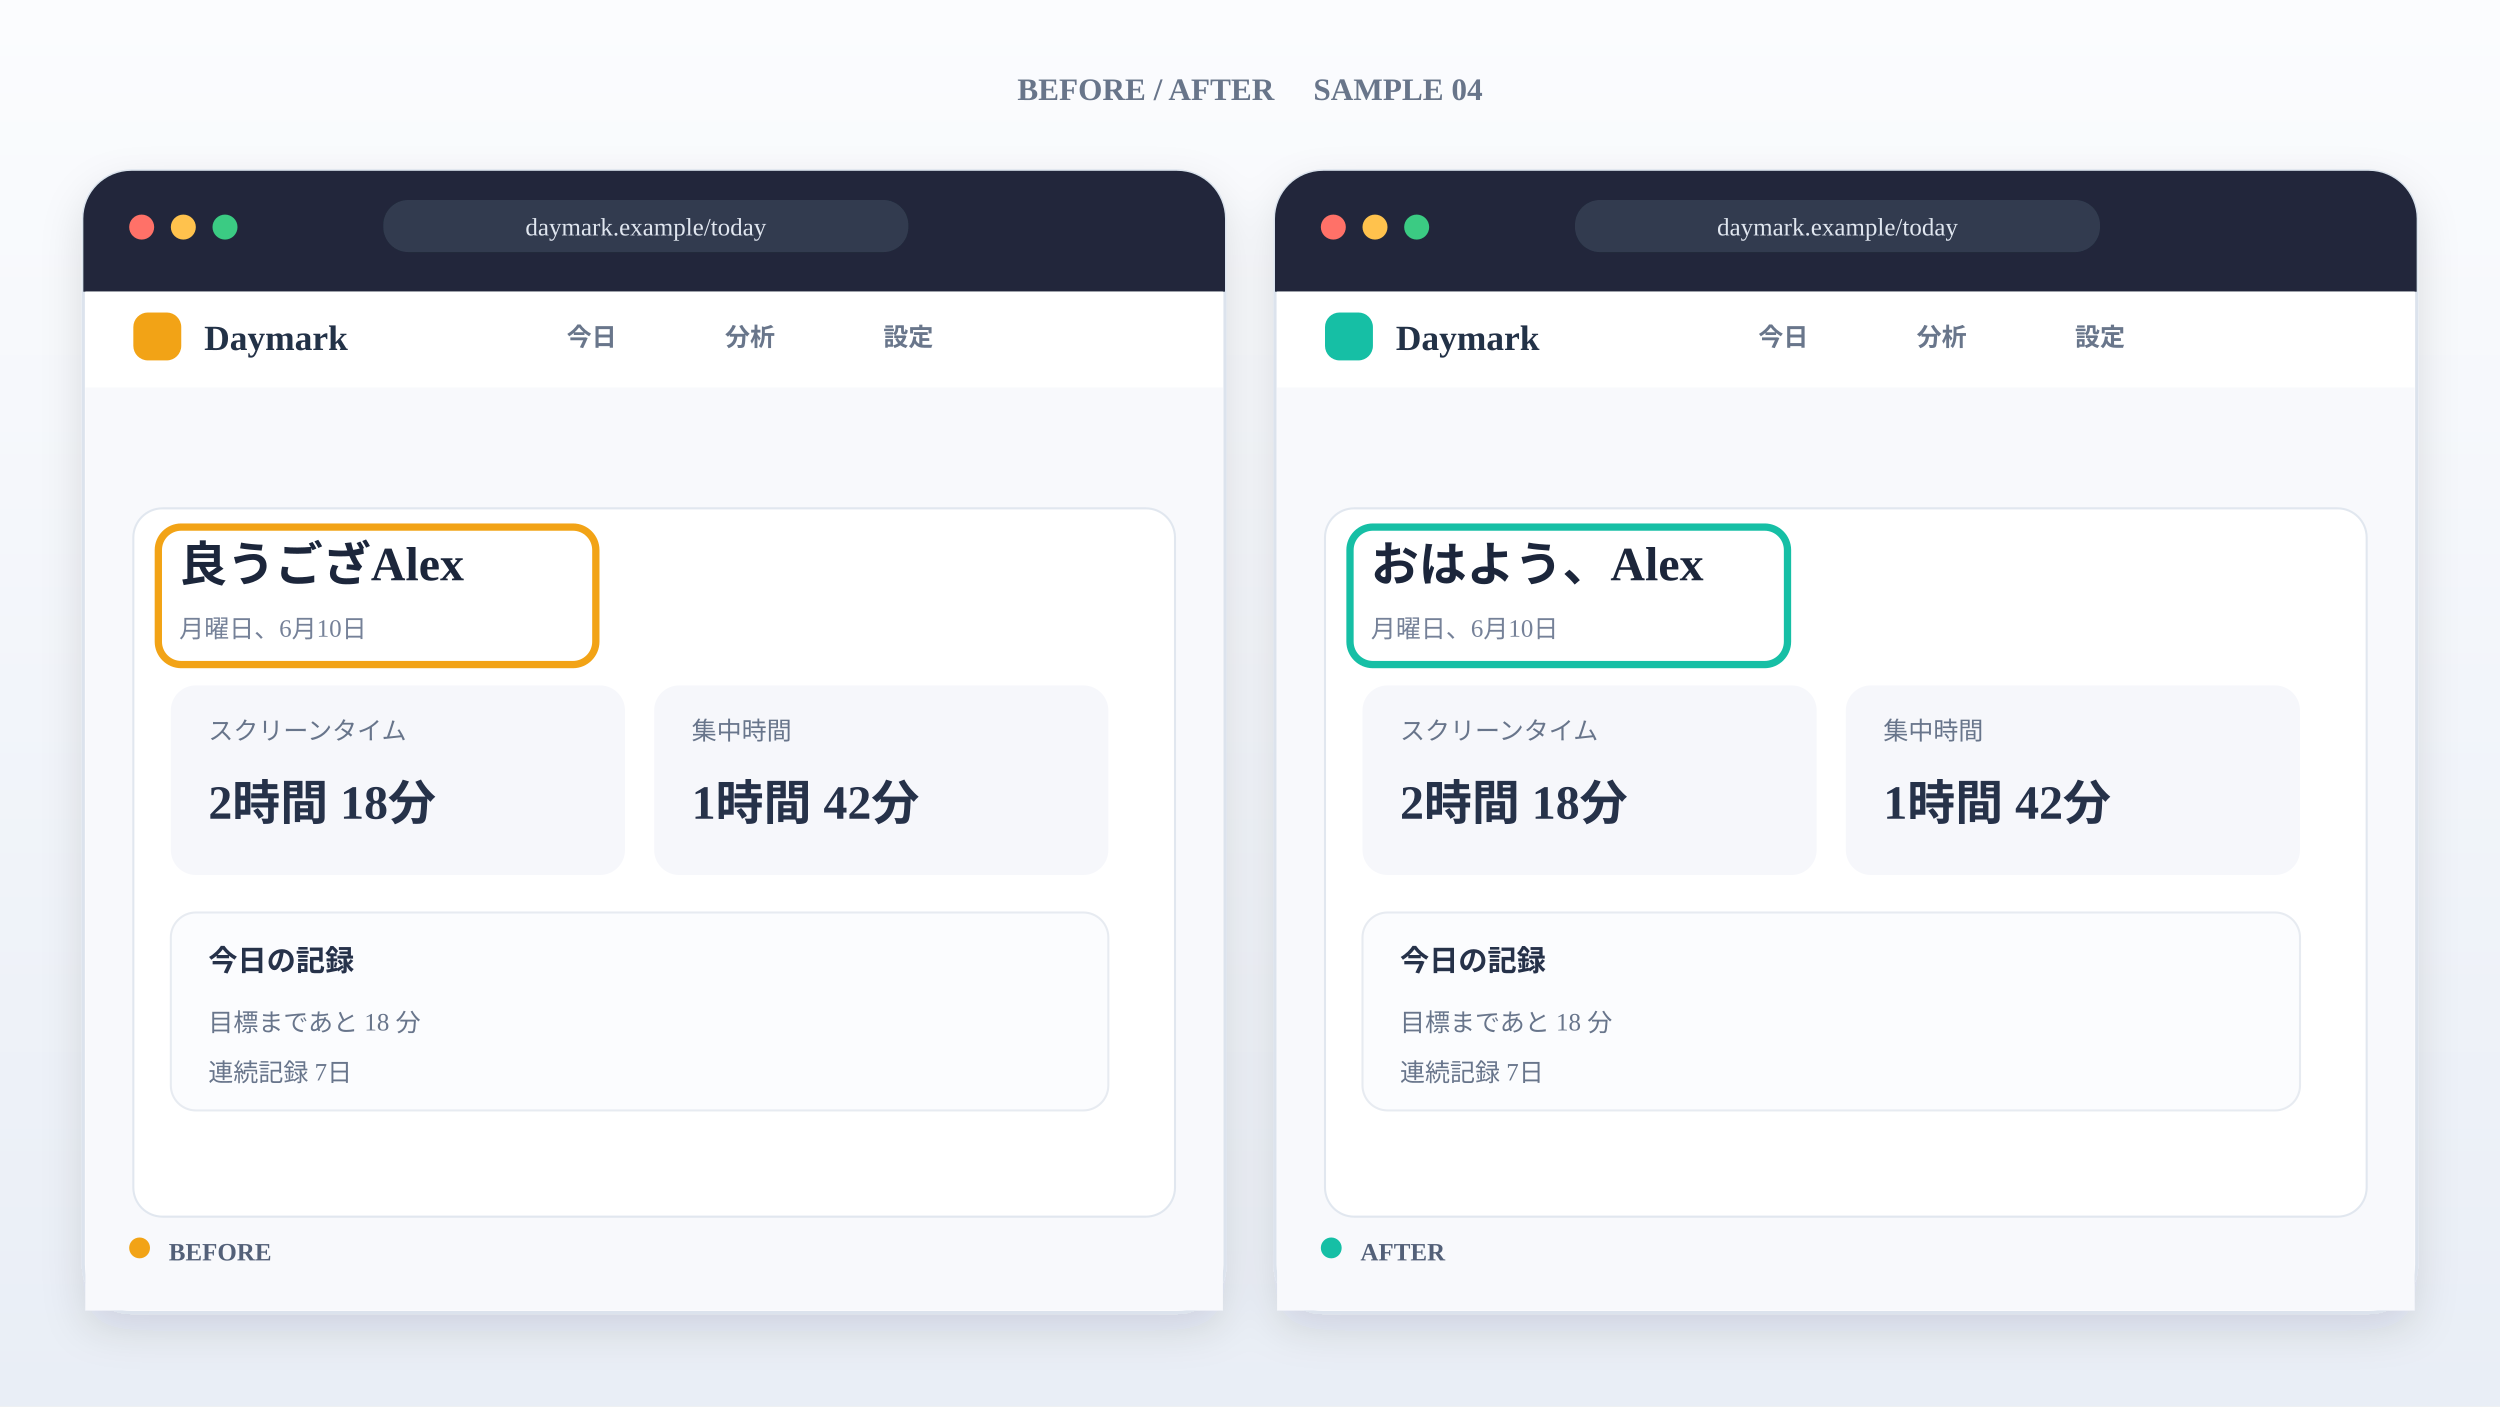
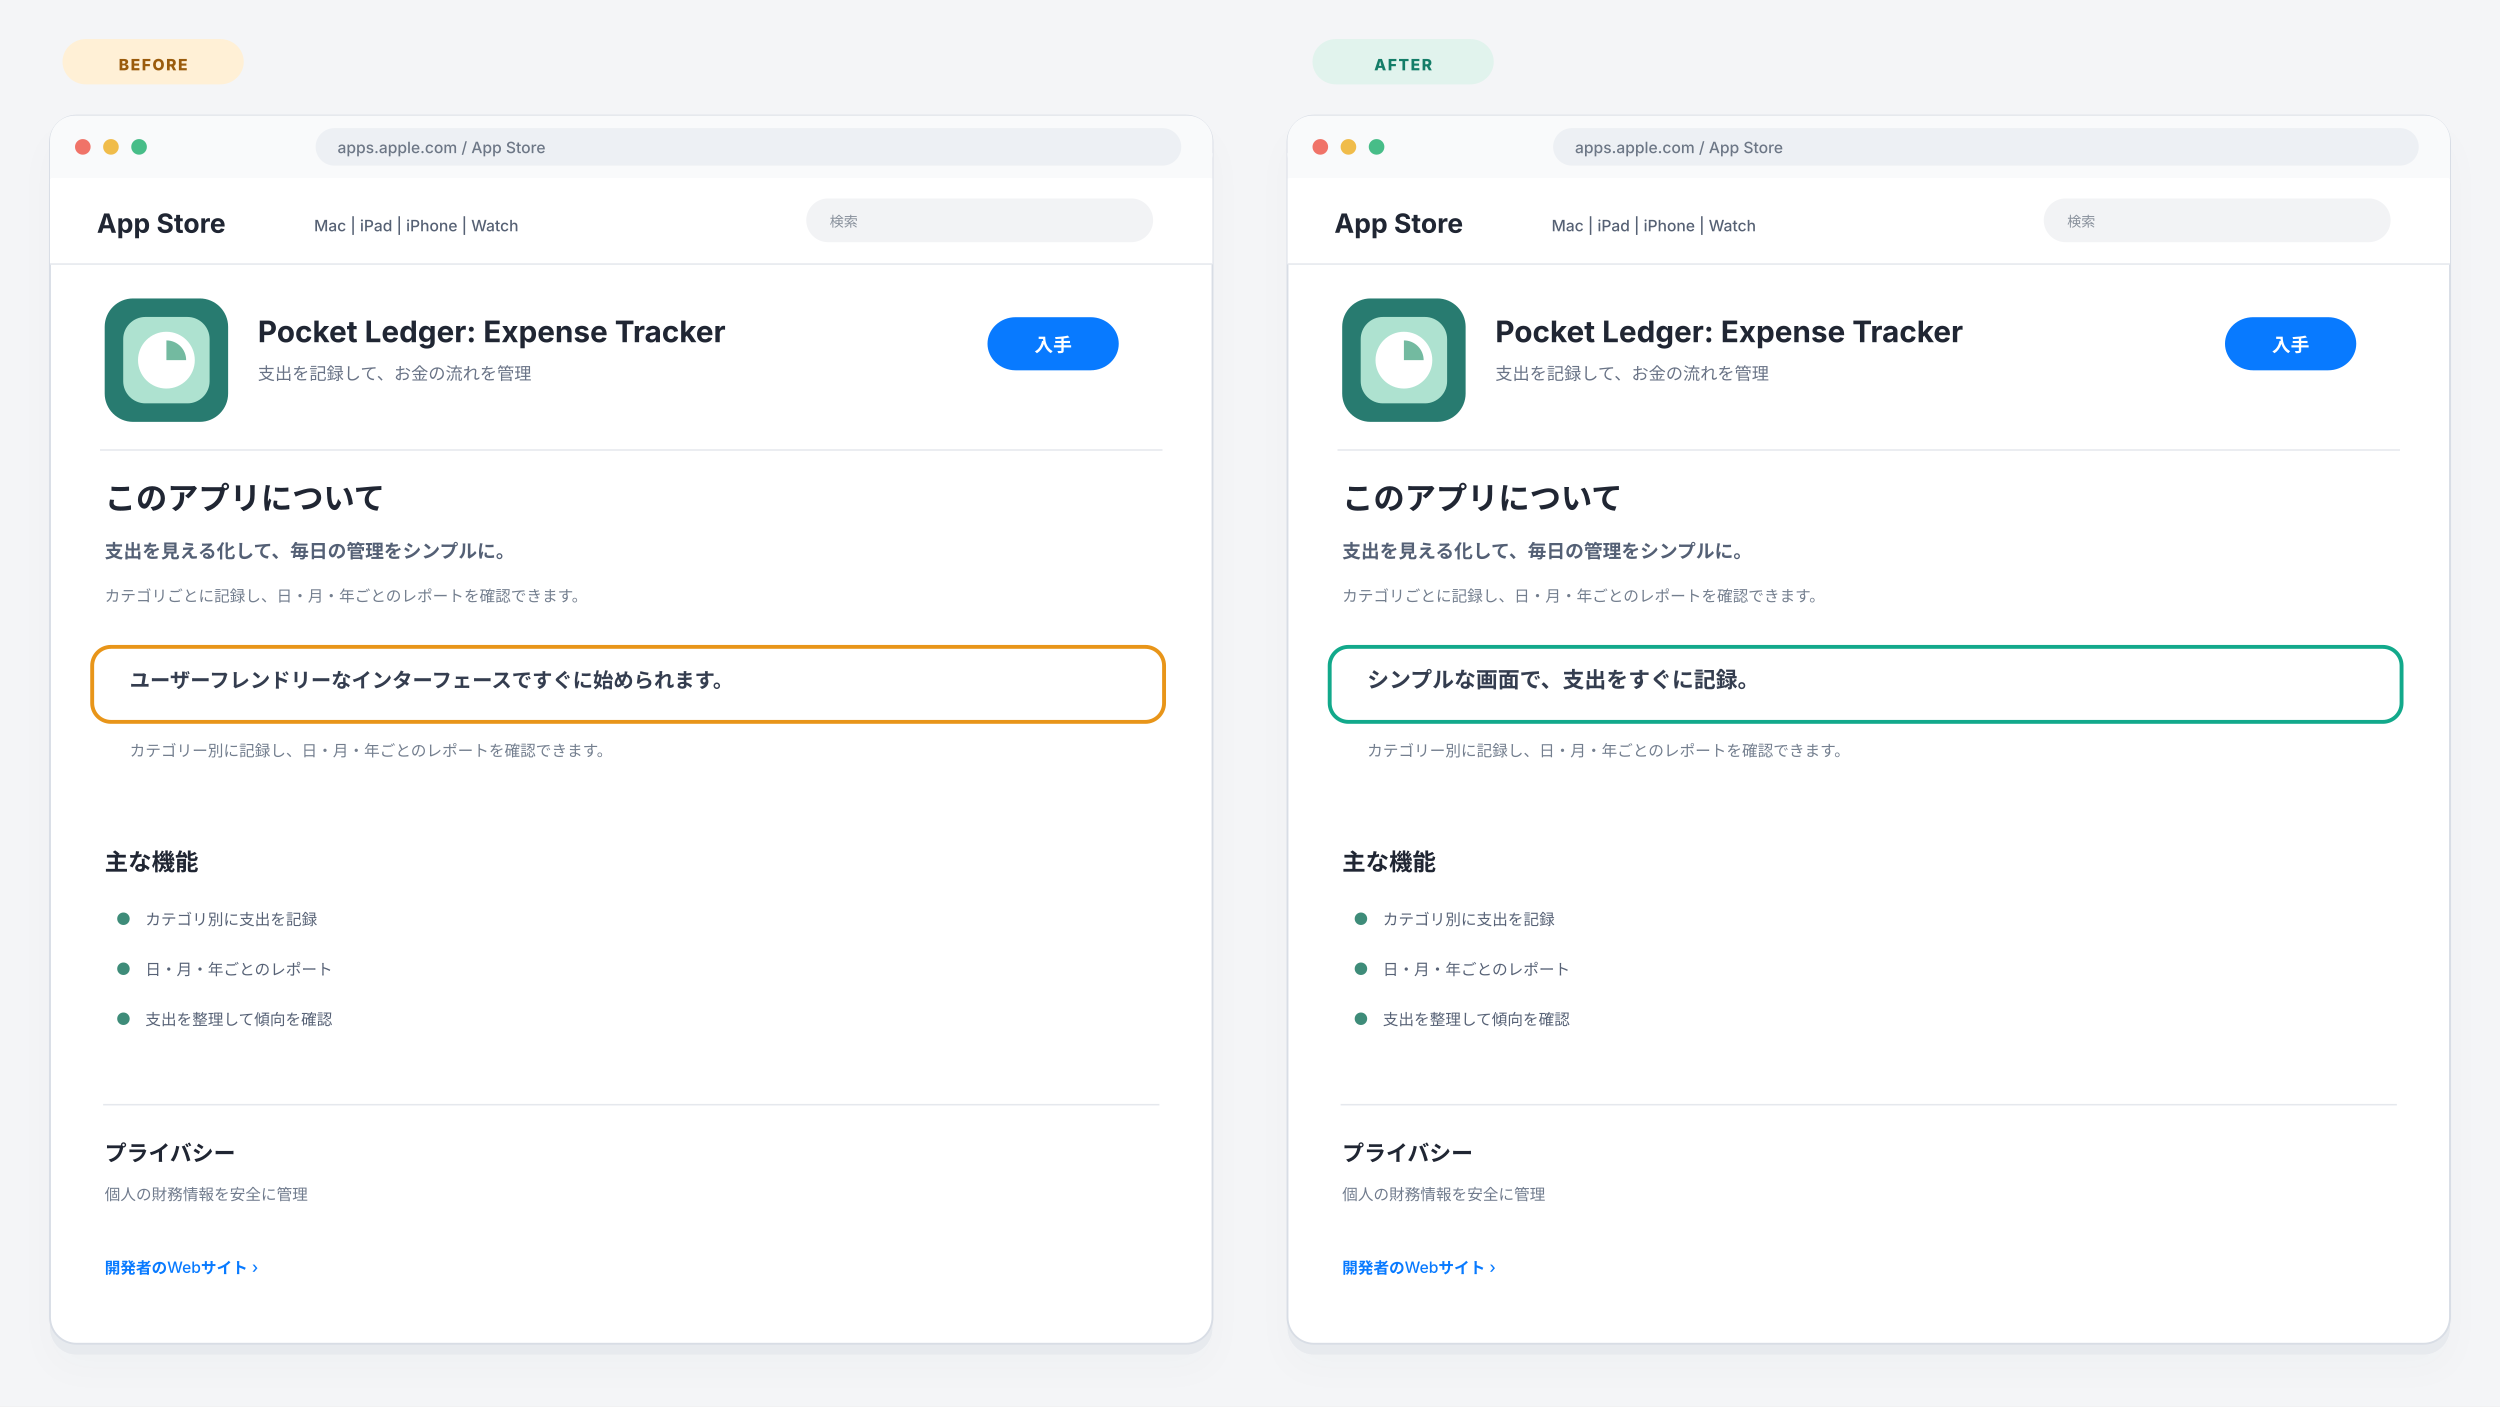
- <svg xmlns="http://www.w3.org/2000/svg" viewBox="0 0 1200 675" width="1200" height="675">
+ <svg xmlns="http://www.w3.org/2000/svg" width="1600" height="900" viewBox="0 0 1600 900">
  <defs>
-     <linearGradient id="bg" x2="0" y2="1">
-       <stop stop-color="#fbfcfe" />
-       <stop offset="1" stop-color="#e9eef6" />
+     <filter id="shadow" x="-10%" y="-10%" width="120%" height="130%">
+       <feDropShadow dx="0" dy="8" stdDeviation="11" flood-color="#1e293b" flood-opacity=".10" />
+     </filter>
+     <filter id="cardShadow" x="-10%" y="-10%" width="120%" height="130%">
+       <feDropShadow dx="0" dy="3" stdDeviation="5" flood-color="#1e293b" flood-opacity=".10" />
+     </filter>
+     <linearGradient id="photo" x1="0" y1="0" x2="1" y2="1">
+       <stop stop-color="#ead8c6" />
+       <stop offset=".48" stop-color="#b8cad0" />
+       <stop offset="1" stop-color="#5a737c" />
    </linearGradient>
-     <filter id="shadow" x="-10%" y="-10%" width="120%" height="130%">
-       <feDropShadow dx="0" dy="8" stdDeviation="10" flood-color="#17243a" flood-opacity=".12" />
-     </filter>
+     <linearGradient id="hero" x1="0" y1="0" x2="1" y2="1">
+       <stop stop-color="#f7f5ff" />
+       <stop offset="1" stop-color="#eef8f6" />
+     </linearGradient>
  </defs>
-   <rect width="1200" height="675" fill="url(#bg)" />
-   <text x="600" y="48" font-size="15" font-weight="750" text-anchor="middle" fill="#68758a">BEFORE / AFTER　 SAMPLE 04</text>
-   <g filter="url(#shadow)">
-     <g>
-       <rect x="40" y="82" width="548" height="548" rx="23" fill="#fff" stroke="#dce3ed" stroke-width="1.5" />
-       <path d="M63 82h502a23 23 0 0 1 23 23v35H40V105a23 23 0 0 1 23-23z" fill="#20283a" />
-       <circle cx="68" cy="109" r="6" fill="#ff7167" />
-       <circle cx="88" cy="109" r="6" fill="#ffc24d" />
-       <circle cx="108" cy="109" r="6" fill="#3acb83" />
-       <rect x="184" y="96" width="252" height="25" rx="12" fill="#323b50" />
-       <text x="310" y="113" font-size="12" font-weight="500" text-anchor="middle" fill="#e0e6ef">daymark.example/today</text>
-       <rect x="41" y="140" width="546" height="46" fill="#fff" />
-       <rect x="64" y="150" width="23" height="23" rx="7" fill="#F2A313" stroke="none" stroke-width="1" />
-       <text x="98" y="168" font-size="17" font-weight="750" text-anchor="start" fill="#243047">Daymark</text>
-       <text x="272" y="166" font-size="12" font-weight="550" text-anchor="start" fill="#69768b">今日</text>
-       <text x="348" y="166" font-size="12" font-weight="550" text-anchor="start" fill="#69768b">分析</text>
-       <text x="424" y="166" font-size="12" font-weight="550" text-anchor="start" fill="#69768b">設定</text>
-       <rect x="41" y="186" width="546" height="443" fill="#f8f9fc" />
-       <rect x="64" y="244" width="500" height="340" rx="14" fill="#fff" stroke="#e1e7ef" stroke-width="1" />
-       <text x="86" y="279" font-size="23" font-weight="750" text-anchor="start" fill="#1b263b">良うござAlex</text>
-       <text x="86" y="306" font-size="12" font-weight="500" text-anchor="start" fill="#758198">月曜日、6月10日</text>
-       <rect x="82" y="329" width="218" height="91" rx="12" fill="#f6f7fb" stroke="none" stroke-width="1" />
-       <text x="100" y="355" font-size="12" font-weight="500" text-anchor="start" fill="#68758b">スクリーンタイム</text>
-       <text x="100" y="393" font-size="23" font-weight="700" text-anchor="start" fill="#25304a">2時間 18分</text>
-       <rect x="314" y="329" width="218" height="91" rx="12" fill="#f6f7fb" stroke="none" stroke-width="1" />
-       <text x="332" y="355" font-size="12" font-weight="500" text-anchor="start" fill="#68758b">集中時間</text>
-       <text x="332" y="393" font-size="23" font-weight="700" text-anchor="start" fill="#25304a">1時間 42分</text>
-       <rect x="82" y="438" width="450" height="95" rx="12" fill="#fbfcfe" stroke="#e7ebf1" stroke-width="1" />
-       <text x="100" y="466" font-size="14" font-weight="700" text-anchor="start" fill="#25304a">今日の記録</text>
-       <text x="100" y="495" font-size="12" font-weight="500" text-anchor="start" fill="#68758b">目標まであと 18 分</text>
-       <text x="100" y="519" font-size="12" font-weight="500" text-anchor="start" fill="#68758b">連続記録   7日</text>
-       <rect x="76" y="253" width="210" height="66" rx="11" fill="none" stroke="#F2A313" stroke-width="3.5" />
-       <rect x="62" y="594" width="10" height="10" rx="5" fill="#F2A313" />
-       <text x="81" y="605" font-size="12" font-weight="750" text-anchor="start" fill="#526078">BEFORE</text>
-     </g>
-     <g>
-       <rect x="612" y="82" width="548" height="548" rx="23" fill="#fff" stroke="#dce3ed" stroke-width="1.5" />
-       <path d="M635 82h502a23 23 0 0 1 23 23v35H612V105a23 23 0 0 1 23-23z" fill="#20283a" />
-       <circle cx="640" cy="109" r="6" fill="#ff7167" />
-       <circle cx="660" cy="109" r="6" fill="#ffc24d" />
-       <circle cx="680" cy="109" r="6" fill="#3acb83" />
-       <rect x="756" y="96" width="252" height="25" rx="12" fill="#323b50" />
-       <text x="882" y="113" font-size="12" font-weight="500" text-anchor="middle" fill="#e0e6ef">daymark.example/today</text>
-       <rect x="613" y="140" width="546" height="46" fill="#fff" />
-       <rect x="636" y="150" width="23" height="23" rx="7" fill="#13BFA5" stroke="none" stroke-width="1" />
-       <text x="670" y="168" font-size="17" font-weight="750" text-anchor="start" fill="#243047">Daymark</text>
-       <text x="844" y="166" font-size="12" font-weight="550" text-anchor="start" fill="#69768b">今日</text>
-       <text x="920" y="166" font-size="12" font-weight="550" text-anchor="start" fill="#69768b">分析</text>
-       <text x="996" y="166" font-size="12" font-weight="550" text-anchor="start" fill="#69768b">設定</text>
-       <rect x="613" y="186" width="546" height="443" fill="#f8f9fc" />
-       <rect x="636" y="244" width="500" height="340" rx="14" fill="#fff" stroke="#e1e7ef" stroke-width="1" />
-       <text x="658" y="279" font-size="23" font-weight="750" text-anchor="start" fill="#1b263b">おはよう、Alex</text>
-       <text x="658" y="306" font-size="12" font-weight="500" text-anchor="start" fill="#758198">月曜日、6月10日</text>
-       <rect x="654" y="329" width="218" height="91" rx="12" fill="#f6f7fb" stroke="none" stroke-width="1" />
-       <text x="672" y="355" font-size="12" font-weight="500" text-anchor="start" fill="#68758b">スクリーンタイム</text>
-       <text x="672" y="393" font-size="23" font-weight="700" text-anchor="start" fill="#25304a">2時間 18分</text>
-       <rect x="886" y="329" width="218" height="91" rx="12" fill="#f6f7fb" stroke="none" stroke-width="1" />
-       <text x="904" y="355" font-size="12" font-weight="500" text-anchor="start" fill="#68758b">集中時間</text>
-       <text x="904" y="393" font-size="23" font-weight="700" text-anchor="start" fill="#25304a">1時間 42分</text>
-       <rect x="654" y="438" width="450" height="95" rx="12" fill="#fbfcfe" stroke="#e7ebf1" stroke-width="1" />
-       <text x="672" y="466" font-size="14" font-weight="700" text-anchor="start" fill="#25304a">今日の記録</text>
-       <text x="672" y="495" font-size="12" font-weight="500" text-anchor="start" fill="#68758b">目標まであと 18 分</text>
-       <text x="672" y="519" font-size="12" font-weight="500" text-anchor="start" fill="#68758b">連続記録   7日</text>
-       <rect x="648" y="253" width="210" height="66" rx="11" fill="none" stroke="#13BFA5" stroke-width="3.5" />
-       <rect x="634" y="594" width="10" height="10" rx="5" fill="#13BFA5" />
-       <text x="653" y="605" font-size="12" font-weight="750" text-anchor="start" fill="#526078">AFTER</text>
-     </g>
-   </g>
+   <rect width="1600" height="900" fill="#f4f5f7" />
+   <rect x="40" y="25" width="116" height="29" rx="15" fill="#fff0d6" />
+   <text x="98" y="45" font-family="Inter, 'Noto Sans JP', 'Yu Gothic', Meiryo, sans-serif" font-size="10" font-weight="800" text-anchor="middle" fill="#9a5b0c" letter-spacing="1">BEFORE</text>
+   <rect x="840" y="25" width="116" height="29" rx="15" fill="#e1f3ed" />
+   <text x="898" y="45" font-family="Inter, 'Noto Sans JP', 'Yu Gothic', Meiryo, sans-serif" font-size="10" font-weight="800" text-anchor="middle" fill="#147d68" letter-spacing="1">AFTER</text>
+   <rect x="32" y="81" width="744" height="786" rx="17" fill="#bbc3cf" opacity=".22" filter="url(#shadow)" />
+   <rect x="32" y="74" width="744" height="786" rx="17" fill="#fff" stroke="#d8dde5" stroke-width="1.2" />
+   <rect x="32" y="74" width="744" height="40" rx="16" fill="#f9fafb" />
+   <rect x="32" y="98" width="744" height="16" rx="0" fill="#f9fafb" />
+   <circle cx="53" cy="94" r="5" fill="#f07368" />
+   <circle cx="71" cy="94" r="5" fill="#f0bc4a" />
+   <circle cx="89" cy="94" r="5" fill="#47bd88" />
+   <rect x="202" y="82" width="554" height="24" rx="12" fill="#edf0f4" />
+   <text x="216" y="98" font-family="Inter, 'Noto Sans JP', 'Yu Gothic', Meiryo, sans-serif" font-size="10" font-weight="500" text-anchor="start" fill="#6d7786">apps.apple.com / App Store</text>
+   <rect x="32" y="114" width="744" height="55" rx="0" fill="#fff" />
+   <line x1="32" y1="169" x2="776" y2="169" stroke="#e5e8ed" stroke-width="1" />
+   <text x="62" y="149" font-family="Inter, 'Noto Sans JP', 'Yu Gothic', Meiryo, sans-serif" font-size="17" font-weight="700" text-anchor="start" fill="#202633">App Store</text>
+   <text x="201" y="148" font-family="Inter, 'Noto Sans JP', 'Yu Gothic', Meiryo, sans-serif" font-size="10" font-weight="550" text-anchor="start" fill="#566174">Mac  |  iPad  |  iPhone  |  Watch</text>
+   <rect x="516" y="127" width="222" height="28" rx="14" fill="#f2f3f5" />
+   <text x="531" y="145" font-family="Inter, 'Noto Sans JP', 'Yu Gothic', Meiryo, sans-serif" font-size="9" font-weight="500" text-anchor="start" fill="#89919c">検索</text>
+   <rect x="67" y="191" width="79" height="79" rx="18.17" fill="#287b70" />
+   <rect x="78.85" y="202.85" width="55.3" height="55.3" rx="14.22" fill="#b7e9d6" opacity=".94" />
+   <circle cx="106.5" cy="230.5" r="18.17" fill="#fff" />
+   <path d="M 106.5 217.86 A 12.64 12.64 0 0 1 119.14 230.5 L 106.5 230.5 Z" fill="#73baa0" />
+   <text x="165" y="219" font-family="Inter, 'Noto Sans JP', 'Yu Gothic', Meiryo, sans-serif" font-size="19" font-weight="720" text-anchor="start" fill="#202633">Pocket Ledger: Expense Tracker</text>
+   <text x="165" y="243" font-family="Inter, 'Noto Sans JP', 'Yu Gothic', Meiryo, sans-serif" font-size="11" font-weight="500" text-anchor="start" fill="#697386">支出を記録して、お金の流れを管理</text>
+   <rect x="632" y="203" width="84" height="34" rx="18" fill="#087aff" />
+   <text x="674" y="225" font-family="Inter, 'Noto Sans JP', 'Yu Gothic', Meiryo, sans-serif" font-size="12" font-weight="700" text-anchor="middle" fill="#fff">入手</text>
+   <line x1="64" y1="288" x2="744" y2="288" stroke="#e5e8ed" stroke-width="1" />
+   <text x="67" y="326" font-family="Inter, 'Noto Sans JP', 'Yu Gothic', Meiryo, sans-serif" font-size="20" font-weight="720" text-anchor="start" fill="#202633">このアプリについて</text>
+   <text x="67" y="357" font-family="Inter, 'Noto Sans JP', 'Yu Gothic', Meiryo, sans-serif" font-size="12" font-weight="550" text-anchor="start" fill="#546075">支出を見える化して、毎日の管理をシンプルに。</text>
+   <text x="67" y="385" font-family="Inter, 'Noto Sans JP', 'Yu Gothic', Meiryo, sans-serif" font-size="10" font-weight="500" text-anchor="start" fill="#737e8e">カテゴリごとに記録し、日・月・年ごとのレポートを確認できます。</text>
+   <rect x="70" y="413" width="663" height="85" rx="7" fill="#fff" />
+   <rect x="59" y="414" width="686" height="48" rx="12" fill="none" stroke="#e89519" stroke-width="2.5" />
+   <text x="83" y="440" font-family="Inter, 'Noto Sans JP', 'Yu Gothic', Meiryo, sans-serif" font-size="13" font-weight="550" text-anchor="start" fill="#343d4f">ユーザーフレンドリーなインターフェースですぐに始められます。</text>
+   <text x="83" y="484" font-family="Inter, 'Noto Sans JP', 'Yu Gothic', Meiryo, sans-serif" font-size="10" font-weight="500" text-anchor="start" fill="#737e8e">カテゴリー別に記録し、日・月・年ごとのレポートを確認できます。</text>
+   <text x="67" y="557" font-family="Inter, 'Noto Sans JP', 'Yu Gothic', Meiryo, sans-serif" font-size="15" font-weight="680" text-anchor="start" fill="#202633">主な機能</text>
+   <circle cx="79" cy="588" r="4" fill="#3e8c79" />
+   <text x="93" y="592" font-family="Inter, 'Noto Sans JP', 'Yu Gothic', Meiryo, sans-serif" font-size="10" font-weight="500" text-anchor="start" fill="#576276">カテゴリ別に支出を記録</text>
+   <circle cx="79" cy="620" r="4" fill="#3e8c79" />
+   <text x="93" y="624" font-family="Inter, 'Noto Sans JP', 'Yu Gothic', Meiryo, sans-serif" font-size="10" font-weight="500" text-anchor="start" fill="#576276">日・月・年ごとのレポート</text>
+   <circle cx="79" cy="652" r="4" fill="#3e8c79" />
+   <text x="93" y="656" font-family="Inter, 'Noto Sans JP', 'Yu Gothic', Meiryo, sans-serif" font-size="10" font-weight="500" text-anchor="start" fill="#576276">支出を整理して傾向を確認</text>
+   <line x1="66" y1="707" x2="742" y2="707" stroke="#e5e8ed" stroke-width="1" />
+   <text x="67" y="743" font-family="Inter, 'Noto Sans JP', 'Yu Gothic', Meiryo, sans-serif" font-size="14" font-weight="650" text-anchor="start" fill="#202633">プライバシー</text>
+   <text x="67" y="768" font-family="Inter, 'Noto Sans JP', 'Yu Gothic', Meiryo, sans-serif" font-size="10" font-weight="500" text-anchor="start" fill="#707b8d">個人の財務情報を安全に管理</text>
+   <text x="67" y="815" font-family="Inter, 'Noto Sans JP', 'Yu Gothic', Meiryo, sans-serif" font-size="10" font-weight="550" text-anchor="start" fill="#087aff">開発者のWebサイト  ›</text>
+   <rect x="824" y="81" width="744" height="786" rx="17" fill="#bbc3cf" opacity=".22" filter="url(#shadow)" />
+   <rect x="824" y="74" width="744" height="786" rx="17" fill="#fff" stroke="#d8dde5" stroke-width="1.2" />
+   <rect x="824" y="74" width="744" height="40" rx="16" fill="#f9fafb" />
+   <rect x="824" y="98" width="744" height="16" rx="0" fill="#f9fafb" />
+   <circle cx="845" cy="94" r="5" fill="#f07368" />
+   <circle cx="863" cy="94" r="5" fill="#f0bc4a" />
+   <circle cx="881" cy="94" r="5" fill="#47bd88" />
+   <rect x="994" y="82" width="554" height="24" rx="12" fill="#edf0f4" />
+   <text x="1008" y="98" font-family="Inter, 'Noto Sans JP', 'Yu Gothic', Meiryo, sans-serif" font-size="10" font-weight="500" text-anchor="start" fill="#6d7786">apps.apple.com / App Store</text>
+   <rect x="824" y="114" width="744" height="55" rx="0" fill="#fff" />
+   <line x1="824" y1="169" x2="1568" y2="169" stroke="#e5e8ed" stroke-width="1" />
+   <text x="854" y="149" font-family="Inter, 'Noto Sans JP', 'Yu Gothic', Meiryo, sans-serif" font-size="17" font-weight="700" text-anchor="start" fill="#202633">App Store</text>
+   <text x="993" y="148" font-family="Inter, 'Noto Sans JP', 'Yu Gothic', Meiryo, sans-serif" font-size="10" font-weight="550" text-anchor="start" fill="#566174">Mac  |  iPad  |  iPhone  |  Watch</text>
+   <rect x="1308" y="127" width="222" height="28" rx="14" fill="#f2f3f5" />
+   <text x="1323" y="145" font-family="Inter, 'Noto Sans JP', 'Yu Gothic', Meiryo, sans-serif" font-size="9" font-weight="500" text-anchor="start" fill="#89919c">検索</text>
+   <rect x="859" y="191" width="79" height="79" rx="18.17" fill="#287b70" />
+   <rect x="870.85" y="202.85" width="55.3" height="55.3" rx="14.22" fill="#b7e9d6" opacity=".94" />
+   <circle cx="898.5" cy="230.5" r="18.17" fill="#fff" />
+   <path d="M 898.5 217.86 A 12.64 12.64 0 0 1 911.14 230.5 L 898.5 230.5 Z" fill="#73baa0" />
+   <text x="957" y="219" font-family="Inter, 'Noto Sans JP', 'Yu Gothic', Meiryo, sans-serif" font-size="19" font-weight="720" text-anchor="start" fill="#202633">Pocket Ledger: Expense Tracker</text>
+   <text x="957" y="243" font-family="Inter, 'Noto Sans JP', 'Yu Gothic', Meiryo, sans-serif" font-size="11" font-weight="500" text-anchor="start" fill="#697386">支出を記録して、お金の流れを管理</text>
+   <rect x="1424" y="203" width="84" height="34" rx="18" fill="#087aff" />
+   <text x="1466" y="225" font-family="Inter, 'Noto Sans JP', 'Yu Gothic', Meiryo, sans-serif" font-size="12" font-weight="700" text-anchor="middle" fill="#fff">入手</text>
+   <line x1="856" y1="288" x2="1536" y2="288" stroke="#e5e8ed" stroke-width="1" />
+   <text x="859" y="326" font-family="Inter, 'Noto Sans JP', 'Yu Gothic', Meiryo, sans-serif" font-size="20" font-weight="720" text-anchor="start" fill="#202633">このアプリについて</text>
+   <text x="859" y="357" font-family="Inter, 'Noto Sans JP', 'Yu Gothic', Meiryo, sans-serif" font-size="12" font-weight="550" text-anchor="start" fill="#546075">支出を見える化して、毎日の管理をシンプルに。</text>
+   <text x="859" y="385" font-family="Inter, 'Noto Sans JP', 'Yu Gothic', Meiryo, sans-serif" font-size="10" font-weight="500" text-anchor="start" fill="#737e8e">カテゴリごとに記録し、日・月・年ごとのレポートを確認できます。</text>
+   <rect x="862" y="413" width="663" height="85" rx="7" fill="#fff" />
+   <rect x="851" y="414" width="686" height="48" rx="12" fill="none" stroke="#12a98b" stroke-width="2.5" />
+   <text x="875" y="440" font-family="Inter, 'Noto Sans JP', 'Yu Gothic', Meiryo, sans-serif" font-size="14" font-weight="550" text-anchor="start" fill="#343d4f">シンプルな画面で、支出をすぐに記録。</text>
+   <text x="875" y="484" font-family="Inter, 'Noto Sans JP', 'Yu Gothic', Meiryo, sans-serif" font-size="10" font-weight="500" text-anchor="start" fill="#737e8e">カテゴリー別に記録し、日・月・年ごとのレポートを確認できます。</text>
+   <text x="859" y="557" font-family="Inter, 'Noto Sans JP', 'Yu Gothic', Meiryo, sans-serif" font-size="15" font-weight="680" text-anchor="start" fill="#202633">主な機能</text>
+   <circle cx="871" cy="588" r="4" fill="#3e8c79" />
+   <text x="885" y="592" font-family="Inter, 'Noto Sans JP', 'Yu Gothic', Meiryo, sans-serif" font-size="10" font-weight="500" text-anchor="start" fill="#576276">カテゴリ別に支出を記録</text>
+   <circle cx="871" cy="620" r="4" fill="#3e8c79" />
+   <text x="885" y="624" font-family="Inter, 'Noto Sans JP', 'Yu Gothic', Meiryo, sans-serif" font-size="10" font-weight="500" text-anchor="start" fill="#576276">日・月・年ごとのレポート</text>
+   <circle cx="871" cy="652" r="4" fill="#3e8c79" />
+   <text x="885" y="656" font-family="Inter, 'Noto Sans JP', 'Yu Gothic', Meiryo, sans-serif" font-size="10" font-weight="500" text-anchor="start" fill="#576276">支出を整理して傾向を確認</text>
+   <line x1="858" y1="707" x2="1534" y2="707" stroke="#e5e8ed" stroke-width="1" />
+   <text x="859" y="743" font-family="Inter, 'Noto Sans JP', 'Yu Gothic', Meiryo, sans-serif" font-size="14" font-weight="650" text-anchor="start" fill="#202633">プライバシー</text>
+   <text x="859" y="768" font-family="Inter, 'Noto Sans JP', 'Yu Gothic', Meiryo, sans-serif" font-size="10" font-weight="500" text-anchor="start" fill="#707b8d">個人の財務情報を安全に管理</text>
+   <text x="859" y="815" font-family="Inter, 'Noto Sans JP', 'Yu Gothic', Meiryo, sans-serif" font-size="10" font-weight="550" text-anchor="start" fill="#087aff">開発者のWebサイト  ›</text>
</svg>
